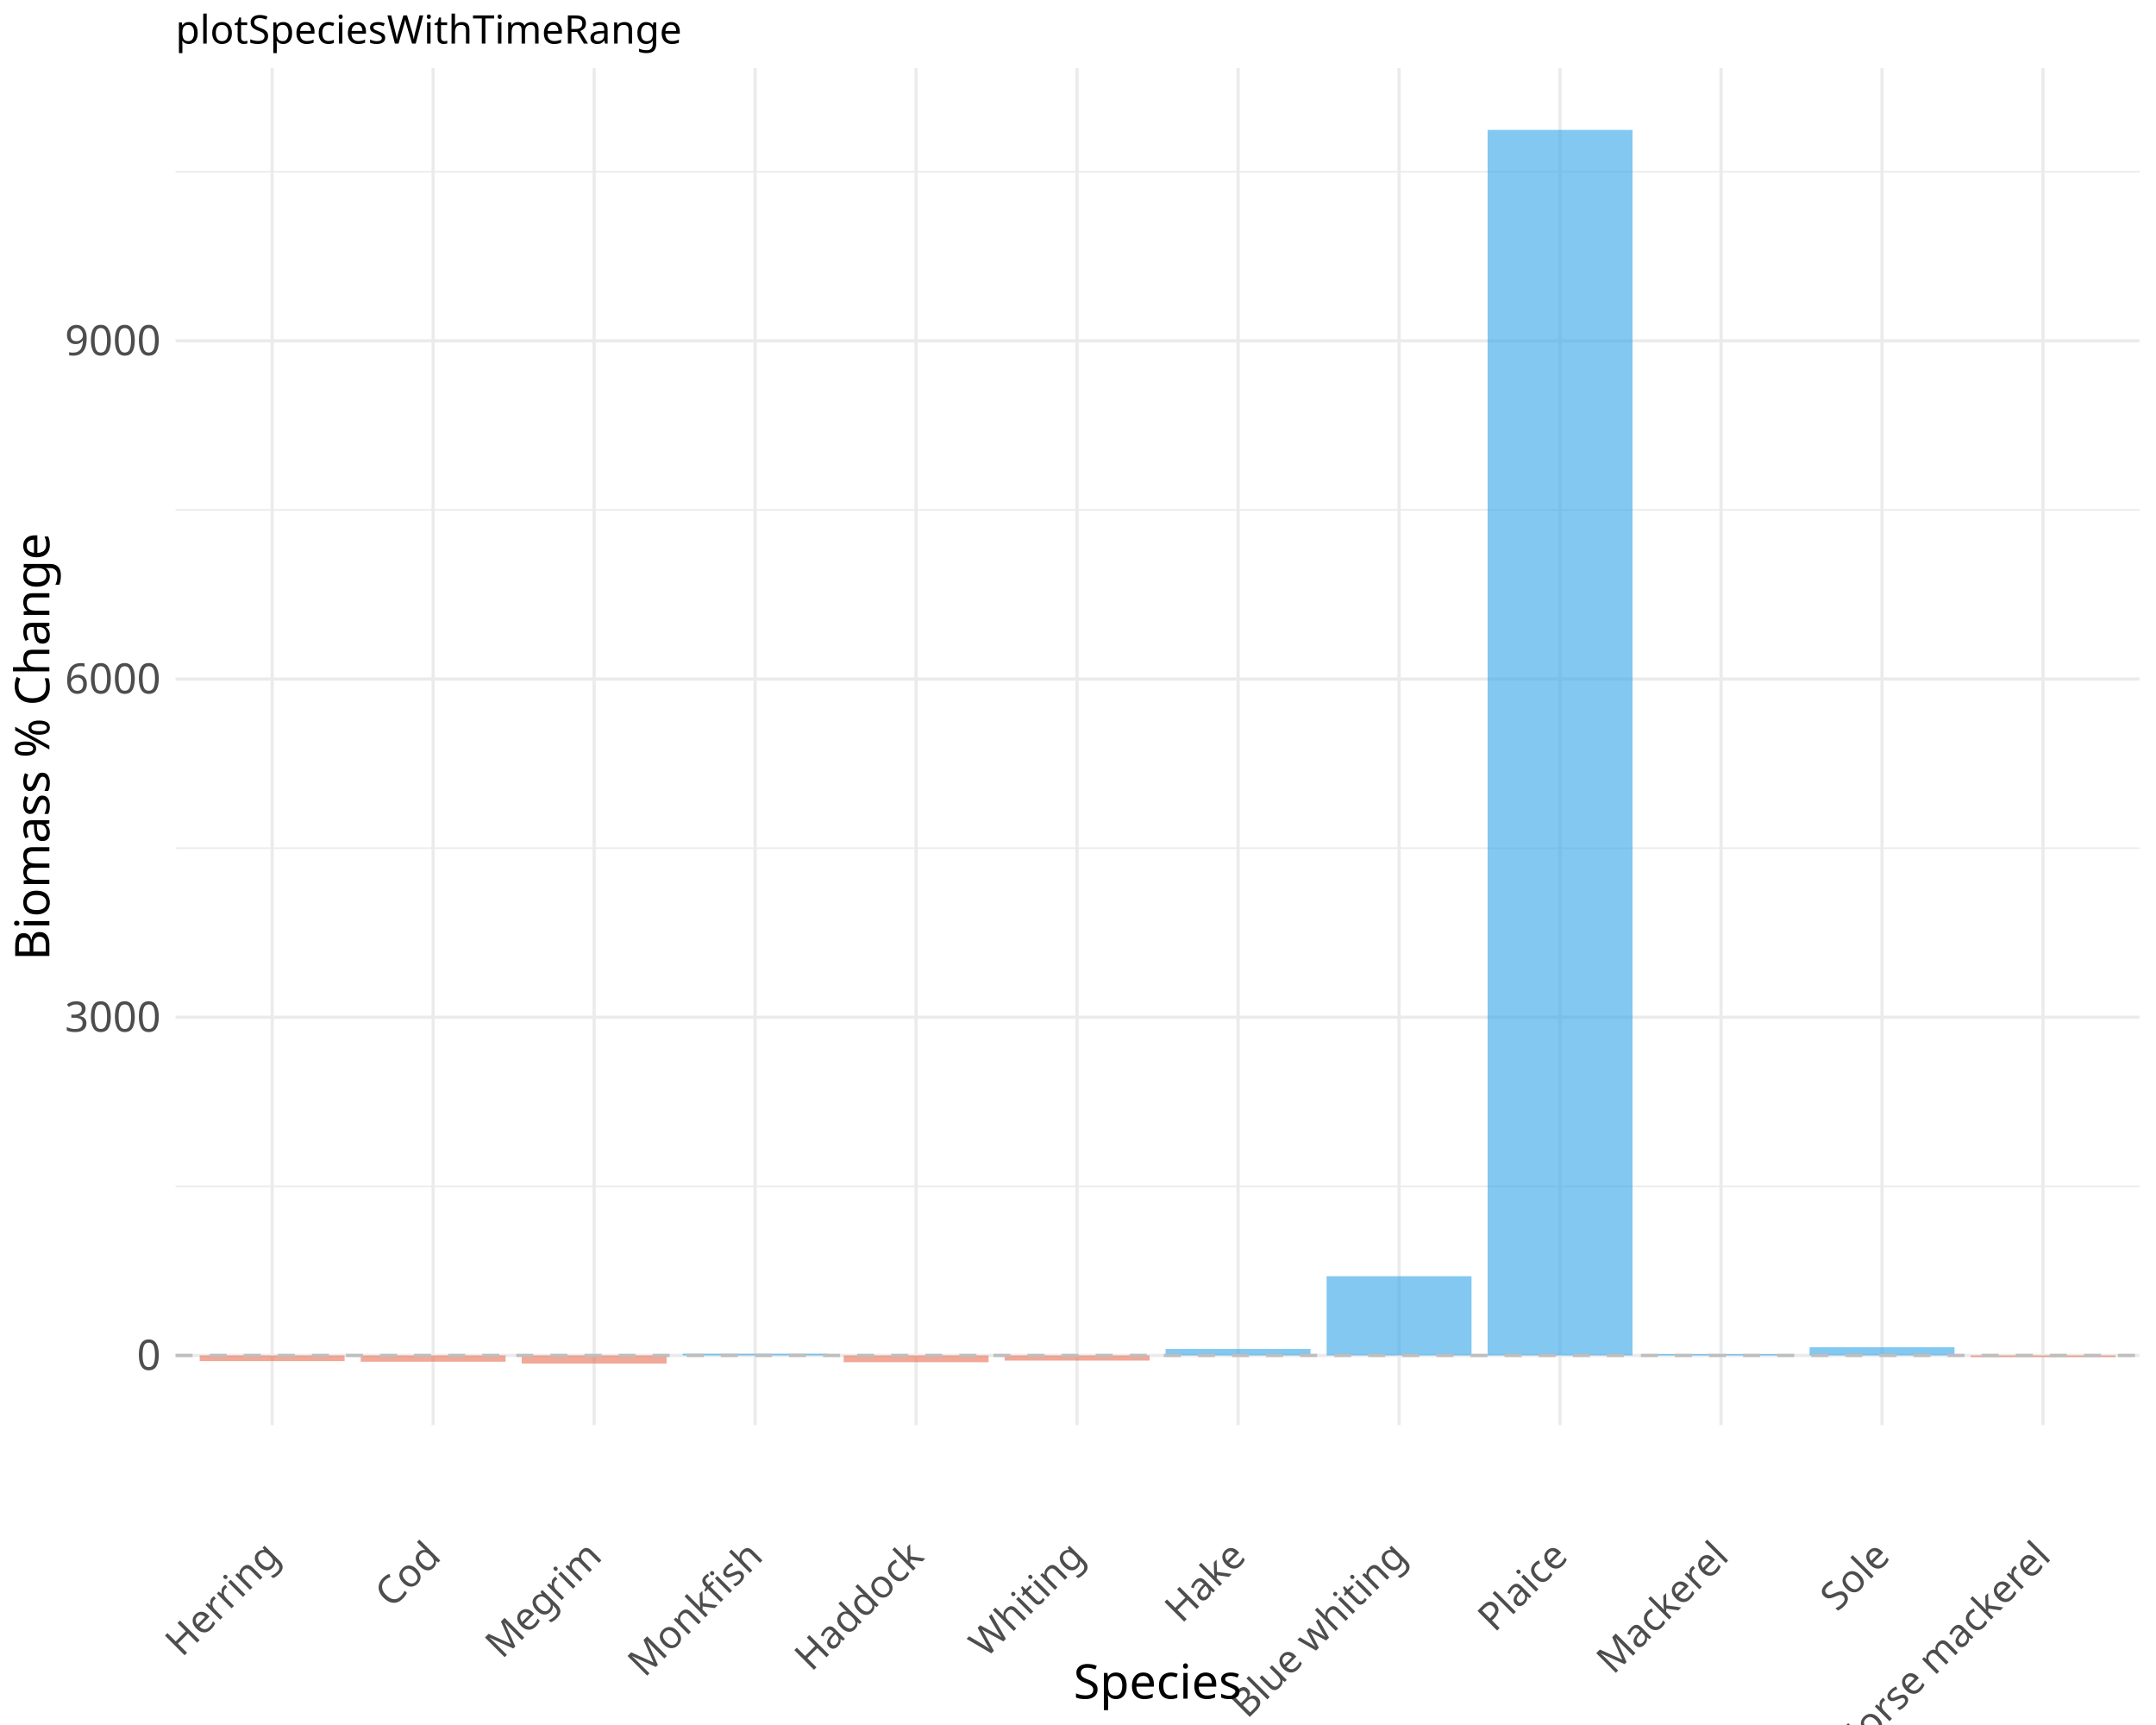
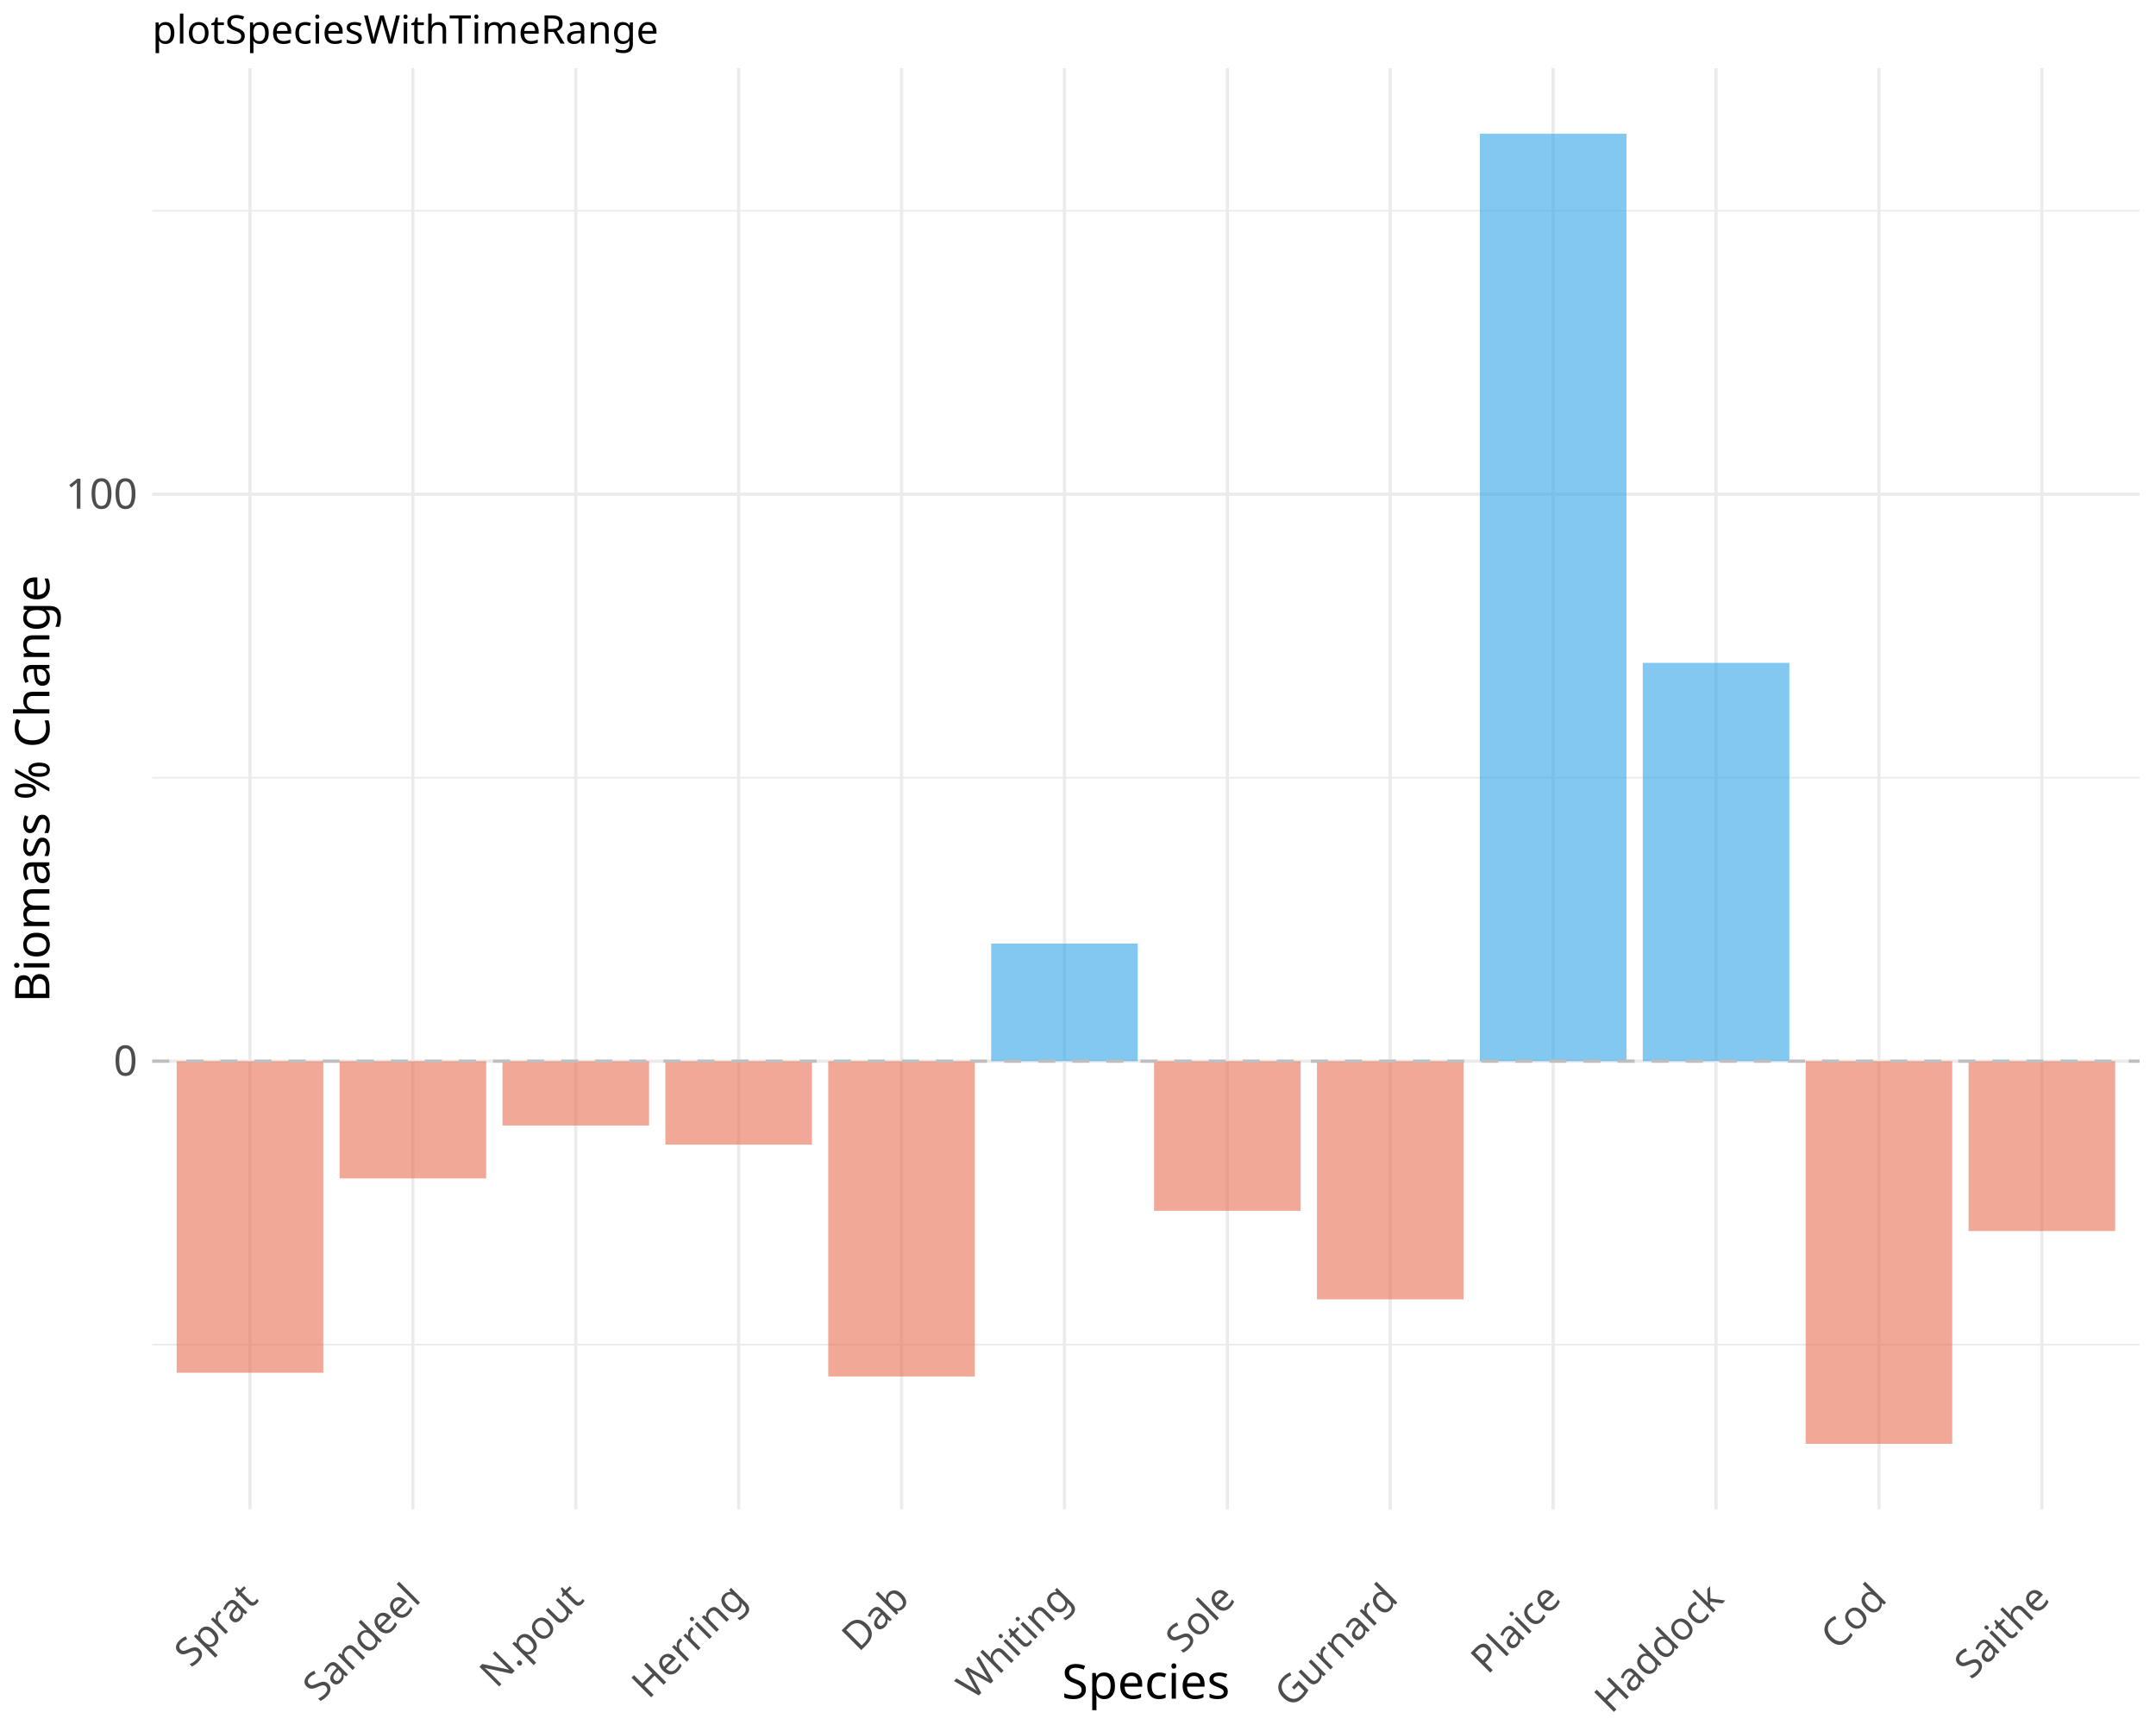
<svg xmlns="http://www.w3.org/2000/svg" class="svglite" data-engine-version="2.0" width="720.00pt" height="576.00pt" viewBox="0 0 720.00 576.00">
  <defs>
    <style type="text/css">
    .svglite line, .svglite polyline, .svglite polygon, .svglite path, .svglite rect, .svglite circle {
      fill: none;
      stroke: #000000;
      stroke-linecap: round;
      stroke-linejoin: round;
      stroke-miterlimit: 10.00;
    }
  </style>
  </defs>
  <rect width="100%" height="100%" style="stroke: none; fill: #FFFFFF;" />
  <defs>
    <clipPath id="cpMC4wMHw3MjAuMDB8MC4wMHw1NzYuMDA=">
      <rect x="0.00" y="0.00" width="720.00" height="576.00" />
    </clipPath>
  </defs>
  <g clip-path="url(#cpMC4wMHw3MjAuMDB8MC4wMHw1NzYuMDA=)">
    <rect x="0.00" y="0.00" width="720.00" height="576.00" style="stroke-width: 1.07; stroke: none; fill: #FFFFFF;" />
  </g>
  <defs>
-     <clipPath id="cpNTguNjN8NzE0LjUyfDIyLjc4fDQ3NS45MA==">
-       <rect x="58.63" y="22.78" width="655.89" height="453.12" />
+     <clipPath id="cpNTAuODR8NzE0LjUyfDIyLjc4fDUwMy45OQ==">
+       <rect x="50.84" y="22.78" width="663.68" height="481.21" />
    </clipPath>
  </defs>
-   <g clip-path="url(#cpNTguNjN8NzE0LjUyfDIyLjc4fDQ3NS45MA==)">
-     <polyline points="58.63,396.14 714.52,396.14 " style="stroke-width: 0.53; stroke: #EBEBEB; stroke-linecap: butt;" />
-     <polyline points="58.63,283.21 714.52,283.21 " style="stroke-width: 0.53; stroke: #EBEBEB; stroke-linecap: butt;" />
-     <polyline points="58.63,170.27 714.52,170.27 " style="stroke-width: 0.53; stroke: #EBEBEB; stroke-linecap: butt;" />
-     <polyline points="58.63,57.34 714.52,57.34 " style="stroke-width: 0.53; stroke: #EBEBEB; stroke-linecap: butt;" />
-     <polyline points="58.63,452.60 714.52,452.60 " style="stroke-width: 1.07; stroke: #EBEBEB; stroke-linecap: butt;" />
-     <polyline points="58.63,339.67 714.52,339.67 " style="stroke-width: 1.07; stroke: #EBEBEB; stroke-linecap: butt;" />
-     <polyline points="58.63,226.74 714.52,226.74 " style="stroke-width: 1.07; stroke: #EBEBEB; stroke-linecap: butt;" />
-     <polyline points="58.63,113.81 714.52,113.81 " style="stroke-width: 1.07; stroke: #EBEBEB; stroke-linecap: butt;" />
-     <polyline points="90.89,475.90 90.89,22.78 " style="stroke-width: 1.07; stroke: #EBEBEB; stroke-linecap: butt;" />
-     <polyline points="144.65,475.90 144.65,22.78 " style="stroke-width: 1.07; stroke: #EBEBEB; stroke-linecap: butt;" />
-     <polyline points="198.41,475.90 198.41,22.78 " style="stroke-width: 1.07; stroke: #EBEBEB; stroke-linecap: butt;" />
-     <polyline points="252.17,475.90 252.17,22.78 " style="stroke-width: 1.07; stroke: #EBEBEB; stroke-linecap: butt;" />
-     <polyline points="305.93,475.90 305.93,22.78 " style="stroke-width: 1.07; stroke: #EBEBEB; stroke-linecap: butt;" />
-     <polyline points="359.69,475.90 359.69,22.78 " style="stroke-width: 1.07; stroke: #EBEBEB; stroke-linecap: butt;" />
-     <polyline points="413.46,475.90 413.46,22.78 " style="stroke-width: 1.07; stroke: #EBEBEB; stroke-linecap: butt;" />
-     <polyline points="467.22,475.90 467.22,22.78 " style="stroke-width: 1.07; stroke: #EBEBEB; stroke-linecap: butt;" />
-     <polyline points="520.98,475.90 520.98,22.78 " style="stroke-width: 1.07; stroke: #EBEBEB; stroke-linecap: butt;" />
-     <polyline points="574.74,475.90 574.74,22.78 " style="stroke-width: 1.07; stroke: #EBEBEB; stroke-linecap: butt;" />
-     <polyline points="628.50,475.90 628.50,22.78 " style="stroke-width: 1.07; stroke: #EBEBEB; stroke-linecap: butt;" />
-     <polyline points="682.26,475.90 682.26,22.78 " style="stroke-width: 1.07; stroke: #EBEBEB; stroke-linecap: butt;" />
-     <rect x="66.69" y="452.60" width="48.39" height="1.89" style="stroke-width: 1.07; stroke: none; stroke-linecap: butt; stroke-linejoin: miter; fill: #E76F51; fill-opacity: 0.60;" />
-     <rect x="120.46" y="452.60" width="48.39" height="2.09" style="stroke-width: 1.07; stroke: none; stroke-linecap: butt; stroke-linejoin: miter; fill: #E76F51; fill-opacity: 0.60;" />
-     <rect x="174.22" y="452.60" width="48.39" height="2.70" style="stroke-width: 1.07; stroke: none; stroke-linecap: butt; stroke-linejoin: miter; fill: #E76F51; fill-opacity: 0.60;" />
-     <rect x="227.98" y="452.03" width="48.39" height="0.57" style="stroke-width: 1.07; stroke: none; stroke-linecap: butt; stroke-linejoin: miter; fill: #2FA4E7; fill-opacity: 0.60;" />
-     <rect x="281.74" y="452.60" width="48.39" height="2.26" style="stroke-width: 1.07; stroke: none; stroke-linecap: butt; stroke-linejoin: miter; fill: #E76F51; fill-opacity: 0.60;" />
-     <rect x="335.50" y="452.60" width="48.39" height="1.72" style="stroke-width: 1.07; stroke: none; stroke-linecap: butt; stroke-linejoin: miter; fill: #E76F51; fill-opacity: 0.60;" />
-     <rect x="389.26" y="450.44" width="48.39" height="2.16" style="stroke-width: 1.07; stroke: none; stroke-linecap: butt; stroke-linejoin: miter; fill: #2FA4E7; fill-opacity: 0.60;" />
-     <rect x="443.03" y="426.15" width="48.39" height="26.45" style="stroke-width: 1.07; stroke: none; stroke-linecap: butt; stroke-linejoin: miter; fill: #2FA4E7; fill-opacity: 0.60;" />
-     <rect x="496.79" y="43.38" width="48.39" height="409.22" style="stroke-width: 1.07; stroke: none; stroke-linecap: butt; stroke-linejoin: miter; fill: #2FA4E7; fill-opacity: 0.60;" />
-     <rect x="550.55" y="452.14" width="48.39" height="0.46" style="stroke-width: 1.07; stroke: none; stroke-linecap: butt; stroke-linejoin: miter; fill: #2FA4E7; fill-opacity: 0.60;" />
-     <rect x="604.31" y="449.87" width="48.39" height="2.73" style="stroke-width: 1.07; stroke: none; stroke-linecap: butt; stroke-linejoin: miter; fill: #2FA4E7; fill-opacity: 0.60;" />
-     <rect x="658.07" y="452.60" width="48.39" height="0.55" style="stroke-width: 1.07; stroke: none; stroke-linecap: butt; stroke-linejoin: miter; fill: #E76F51; fill-opacity: 0.60;" />
-     <line x1="58.63" y1="452.60" x2="714.52" y2="452.60" style="stroke-width: 1.07; stroke: #BEBEBE; stroke-dasharray: 5.69,5.69; stroke-linecap: butt;" />
+   <g clip-path="url(#cpNTAuODR8NzE0LjUyfDIyLjc4fDUwMy45OQ==)">
+     <polyline points="50.84,448.99 714.52,448.99 " style="stroke-width: 0.53; stroke: #EBEBEB; stroke-linecap: butt;" />
+     <polyline points="50.84,259.68 714.52,259.68 " style="stroke-width: 0.53; stroke: #EBEBEB; stroke-linecap: butt;" />
+     <polyline points="50.84,70.38 714.52,70.38 " style="stroke-width: 0.53; stroke: #EBEBEB; stroke-linecap: butt;" />
+     <polyline points="50.84,354.34 714.52,354.34 " style="stroke-width: 1.07; stroke: #EBEBEB; stroke-linecap: butt;" />
+     <polyline points="50.84,165.03 714.52,165.03 " style="stroke-width: 1.07; stroke: #EBEBEB; stroke-linecap: butt;" />
+     <polyline points="83.48,503.99 83.48,22.78 " style="stroke-width: 1.07; stroke: #EBEBEB; stroke-linecap: butt;" />
+     <polyline points="137.88,503.99 137.88,22.78 " style="stroke-width: 1.07; stroke: #EBEBEB; stroke-linecap: butt;" />
+     <polyline points="192.28,503.99 192.28,22.78 " style="stroke-width: 1.07; stroke: #EBEBEB; stroke-linecap: butt;" />
+     <polyline points="246.68,503.99 246.68,22.78 " style="stroke-width: 1.07; stroke: #EBEBEB; stroke-linecap: butt;" />
+     <polyline points="301.08,503.99 301.08,22.78 " style="stroke-width: 1.07; stroke: #EBEBEB; stroke-linecap: butt;" />
+     <polyline points="355.48,503.99 355.48,22.78 " style="stroke-width: 1.07; stroke: #EBEBEB; stroke-linecap: butt;" />
+     <polyline points="409.88,503.99 409.88,22.78 " style="stroke-width: 1.07; stroke: #EBEBEB; stroke-linecap: butt;" />
+     <polyline points="464.28,503.99 464.28,22.78 " style="stroke-width: 1.07; stroke: #EBEBEB; stroke-linecap: butt;" />
+     <polyline points="518.68,503.99 518.68,22.78 " style="stroke-width: 1.07; stroke: #EBEBEB; stroke-linecap: butt;" />
+     <polyline points="573.08,503.99 573.08,22.78 " style="stroke-width: 1.07; stroke: #EBEBEB; stroke-linecap: butt;" />
+     <polyline points="627.48,503.99 627.48,22.78 " style="stroke-width: 1.07; stroke: #EBEBEB; stroke-linecap: butt;" />
+     <polyline points="681.88,503.99 681.88,22.78 " style="stroke-width: 1.07; stroke: #EBEBEB; stroke-linecap: butt;" />
+     <rect x="59.00" y="354.34" width="48.96" height="104.04" style="stroke-width: 1.07; stroke: none; stroke-linecap: butt; stroke-linejoin: miter; fill: #E76F51; fill-opacity: 0.60;" />
+     <rect x="113.40" y="354.34" width="48.96" height="39.15" style="stroke-width: 1.07; stroke: none; stroke-linecap: butt; stroke-linejoin: miter; fill: #E76F51; fill-opacity: 0.60;" />
+     <rect x="167.80" y="354.34" width="48.96" height="21.49" style="stroke-width: 1.07; stroke: none; stroke-linecap: butt; stroke-linejoin: miter; fill: #E76F51; fill-opacity: 0.60;" />
+     <rect x="222.20" y="354.34" width="48.96" height="27.87" style="stroke-width: 1.07; stroke: none; stroke-linecap: butt; stroke-linejoin: miter; fill: #E76F51; fill-opacity: 0.60;" />
+     <rect x="276.60" y="354.34" width="48.96" height="105.29" style="stroke-width: 1.07; stroke: none; stroke-linecap: butt; stroke-linejoin: miter; fill: #E76F51; fill-opacity: 0.60;" />
+     <rect x="331.00" y="315.06" width="48.96" height="39.28" style="stroke-width: 1.07; stroke: none; stroke-linecap: butt; stroke-linejoin: miter; fill: #2FA4E7; fill-opacity: 0.60;" />
+     <rect x="385.40" y="354.34" width="48.96" height="49.97" style="stroke-width: 1.07; stroke: none; stroke-linecap: butt; stroke-linejoin: miter; fill: #E76F51; fill-opacity: 0.60;" />
+     <rect x="439.80" y="354.34" width="48.96" height="79.54" style="stroke-width: 1.07; stroke: none; stroke-linecap: butt; stroke-linejoin: miter; fill: #E76F51; fill-opacity: 0.60;" />
+     <rect x="494.20" y="44.66" width="48.96" height="309.68" style="stroke-width: 1.07; stroke: none; stroke-linecap: butt; stroke-linejoin: miter; fill: #2FA4E7; fill-opacity: 0.60;" />
+     <rect x="548.60" y="221.34" width="48.96" height="133.00" style="stroke-width: 1.07; stroke: none; stroke-linecap: butt; stroke-linejoin: miter; fill: #2FA4E7; fill-opacity: 0.60;" />
+     <rect x="603.00" y="354.34" width="48.96" height="127.78" style="stroke-width: 1.07; stroke: none; stroke-linecap: butt; stroke-linejoin: miter; fill: #E76F51; fill-opacity: 0.60;" />
+     <rect x="657.40" y="354.34" width="48.96" height="56.72" style="stroke-width: 1.07; stroke: none; stroke-linecap: butt; stroke-linejoin: miter; fill: #E76F51; fill-opacity: 0.60;" />
+     <line x1="50.84" y1="354.34" x2="714.52" y2="354.34" style="stroke-width: 1.07; stroke: #BEBEBE; stroke-dasharray: 5.69,5.69; stroke-linecap: butt;" />
  </g>
  <g clip-path="url(#cpMC4wMHw3MjAuMDB8MC4wMHw1NzYuMDA=)">
-     <text x="53.70" y="457.42" text-anchor="end" style="font-size: 14.00px; fill: #4D4D4D; font-family: sans;" textLength="7.79px" lengthAdjust="spacingAndGlyphs">0</text>
-     <text x="53.70" y="344.49" text-anchor="end" style="font-size: 14.00px; fill: #4D4D4D; font-family: sans;" textLength="31.15px" lengthAdjust="spacingAndGlyphs">3000</text>
-     <text x="53.70" y="231.56" text-anchor="end" style="font-size: 14.00px; fill: #4D4D4D; font-family: sans;" textLength="31.15px" lengthAdjust="spacingAndGlyphs">6000</text>
-     <text x="53.70" y="118.63" text-anchor="end" style="font-size: 14.00px; fill: #4D4D4D; font-family: sans;" textLength="31.15px" lengthAdjust="spacingAndGlyphs">9000</text>
-     <text transform="translate(94.05,520.30) rotate(-45)" text-anchor="end" style="font-size: 13.00px; fill: #4D4D4D; font-family: sans;" textLength="42.63px" lengthAdjust="spacingAndGlyphs">Herring</text>
-     <text transform="translate(147.81,520.30) rotate(-45)" text-anchor="end" style="font-size: 13.00px; fill: #4D4D4D; font-family: sans;" textLength="23.85px" lengthAdjust="spacingAndGlyphs">Cod</text>
-     <text transform="translate(201.57,520.30) rotate(-45)" text-anchor="end" style="font-size: 13.00px; fill: #4D4D4D; font-family: sans;" textLength="43.34px" lengthAdjust="spacingAndGlyphs">Megrim</text>
-     <text transform="translate(255.34,520.30) rotate(-45)" text-anchor="end" style="font-size: 13.00px; fill: #4D4D4D; font-family: sans;" textLength="52.03px" lengthAdjust="spacingAndGlyphs">Monkfish</text>
-     <text transform="translate(309.10,520.30) rotate(-45)" text-anchor="end" style="font-size: 13.00px; fill: #4D4D4D; font-family: sans;" textLength="51.32px" lengthAdjust="spacingAndGlyphs">Haddock</text>
-     <text transform="translate(362.86,520.30) rotate(-45)" text-anchor="end" style="font-size: 13.00px; fill: #4D4D4D; font-family: sans;" textLength="43.34px" lengthAdjust="spacingAndGlyphs">Whiting</text>
-     <text transform="translate(416.62,520.30) rotate(-45)" text-anchor="end" style="font-size: 13.00px; fill: #4D4D4D; font-family: sans;" textLength="30.36px" lengthAdjust="spacingAndGlyphs">Hake</text>
-     <text transform="translate(470.38,520.30) rotate(-45)" text-anchor="end" style="font-size: 13.00px; fill: #4D4D4D; font-family: sans;" textLength="70.10px" lengthAdjust="spacingAndGlyphs">Blue whiting</text>
-     <text transform="translate(524.14,520.30) rotate(-45)" text-anchor="end" style="font-size: 13.00px; fill: #4D4D4D; font-family: sans;" textLength="35.41px" lengthAdjust="spacingAndGlyphs">Plaice</text>
-     <text transform="translate(577.90,520.30) rotate(-45)" text-anchor="end" style="font-size: 13.00px; fill: #4D4D4D; font-family: sans;" textLength="52.75px" lengthAdjust="spacingAndGlyphs">Mackerel</text>
-     <text transform="translate(631.67,520.30) rotate(-45)" text-anchor="end" style="font-size: 13.00px; fill: #4D4D4D; font-family: sans;" textLength="26.02px" lengthAdjust="spacingAndGlyphs">Sole</text>
-     <text transform="translate(685.43,520.30) rotate(-45)" text-anchor="end" style="font-size: 13.00px; fill: #4D4D4D; font-family: sans;" textLength="91.05px" lengthAdjust="spacingAndGlyphs">Horse mackerel</text>
-     <text x="386.58" y="567.20" text-anchor="middle" style="font-size: 16.00px; font-family: sans;" textLength="56.94px" lengthAdjust="spacingAndGlyphs">Species</text>
-     <text transform="translate(16.49,249.34) rotate(-90)" text-anchor="middle" style="font-size: 16.00px; font-family: sans;" textLength="140.54px" lengthAdjust="spacingAndGlyphs">Biomass % Change</text>
-     <text x="58.63" y="14.56" style="font-size: 13.20px; font-family: sans;" textLength="162.89px" lengthAdjust="spacingAndGlyphs">plotSpeciesWithTimeRange</text>
+     <text x="45.91" y="359.15" text-anchor="end" style="font-size: 14.00px; fill: #4D4D4D; font-family: sans;" textLength="7.79px" lengthAdjust="spacingAndGlyphs">0</text>
+     <text x="45.91" y="169.85" text-anchor="end" style="font-size: 14.00px; fill: #4D4D4D; font-family: sans;" textLength="23.36px" lengthAdjust="spacingAndGlyphs">100</text>
+     <text transform="translate(86.65,534.35) rotate(-45)" text-anchor="end" style="font-size: 13.00px; fill: #4D4D4D; font-family: sans;" textLength="31.08px" lengthAdjust="spacingAndGlyphs">Sprat</text>
+     <text transform="translate(141.05,534.35) rotate(-45)" text-anchor="end" style="font-size: 13.00px; fill: #4D4D4D; font-family: sans;" textLength="47.71px" lengthAdjust="spacingAndGlyphs">Sandeel</text>
+     <text transform="translate(195.45,534.35) rotate(-45)" text-anchor="end" style="font-size: 13.00px; fill: #4D4D4D; font-family: sans;" textLength="38.31px" lengthAdjust="spacingAndGlyphs">N.pout</text>
+     <text transform="translate(249.85,534.35) rotate(-45)" text-anchor="end" style="font-size: 13.00px; fill: #4D4D4D; font-family: sans;" textLength="42.63px" lengthAdjust="spacingAndGlyphs">Herring</text>
+     <text transform="translate(304.25,534.35) rotate(-45)" text-anchor="end" style="font-size: 13.00px; fill: #4D4D4D; font-family: sans;" textLength="23.85px" lengthAdjust="spacingAndGlyphs">Dab</text>
+     <text transform="translate(358.65,534.35) rotate(-45)" text-anchor="end" style="font-size: 13.00px; fill: #4D4D4D; font-family: sans;" textLength="43.34px" lengthAdjust="spacingAndGlyphs">Whiting</text>
+     <text transform="translate(413.05,534.35) rotate(-45)" text-anchor="end" style="font-size: 13.00px; fill: #4D4D4D; font-family: sans;" textLength="26.02px" lengthAdjust="spacingAndGlyphs">Sole</text>
+     <text transform="translate(467.44,534.35) rotate(-45)" text-anchor="end" style="font-size: 13.00px; fill: #4D4D4D; font-family: sans;" textLength="47.70px" lengthAdjust="spacingAndGlyphs">Gurnard</text>
+     <text transform="translate(521.84,534.35) rotate(-45)" text-anchor="end" style="font-size: 13.00px; fill: #4D4D4D; font-family: sans;" textLength="35.41px" lengthAdjust="spacingAndGlyphs">Plaice</text>
+     <text transform="translate(576.24,534.35) rotate(-45)" text-anchor="end" style="font-size: 13.00px; fill: #4D4D4D; font-family: sans;" textLength="51.32px" lengthAdjust="spacingAndGlyphs">Haddock</text>
+     <text transform="translate(630.64,534.35) rotate(-45)" text-anchor="end" style="font-size: 13.00px; fill: #4D4D4D; font-family: sans;" textLength="23.85px" lengthAdjust="spacingAndGlyphs">Cod</text>
+     <text transform="translate(685.04,534.35) rotate(-45)" text-anchor="end" style="font-size: 13.00px; fill: #4D4D4D; font-family: sans;" textLength="36.86px" lengthAdjust="spacingAndGlyphs">Saithe</text>
+     <text x="382.68" y="567.20" text-anchor="middle" style="font-size: 16.00px; font-family: sans;" textLength="56.94px" lengthAdjust="spacingAndGlyphs">Species</text>
+     <text transform="translate(16.49,263.39) rotate(-90)" text-anchor="middle" style="font-size: 16.00px; font-family: sans;" textLength="140.54px" lengthAdjust="spacingAndGlyphs">Biomass % Change</text>
+     <text x="50.84" y="14.56" style="font-size: 13.20px; font-family: sans;" textLength="162.89px" lengthAdjust="spacingAndGlyphs">plotSpeciesWithTimeRange</text>
  </g>
</svg>
